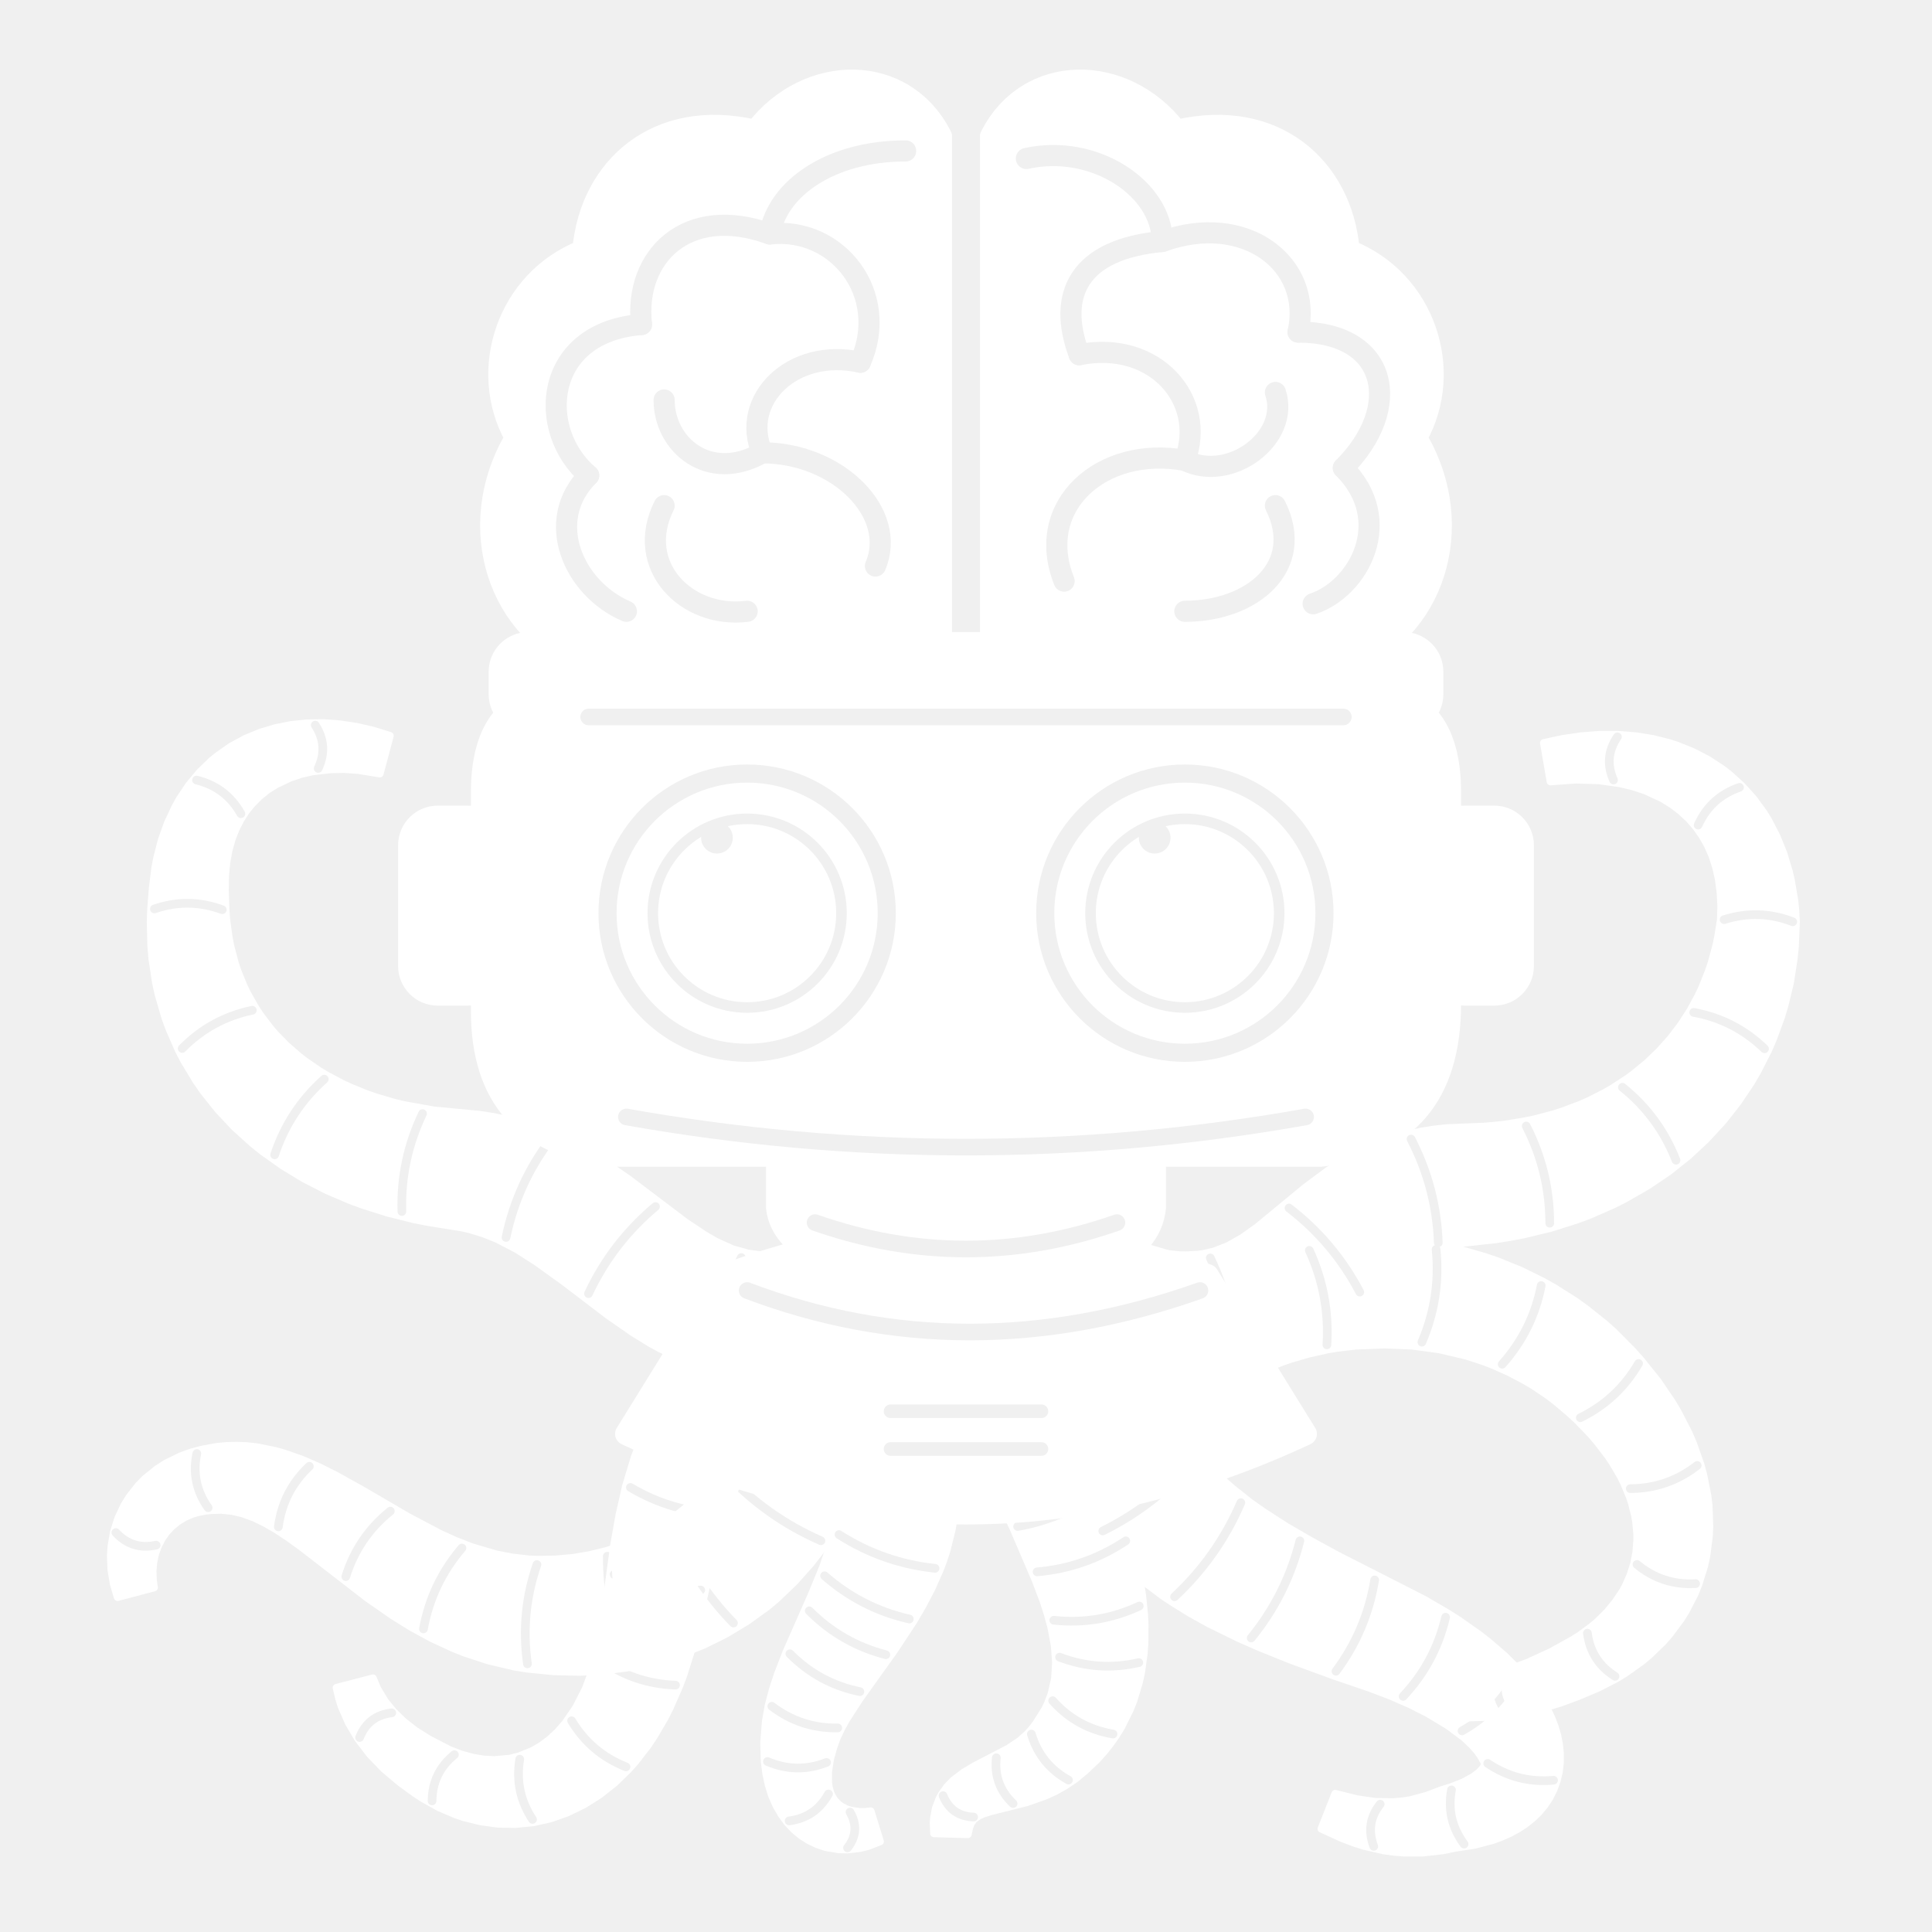
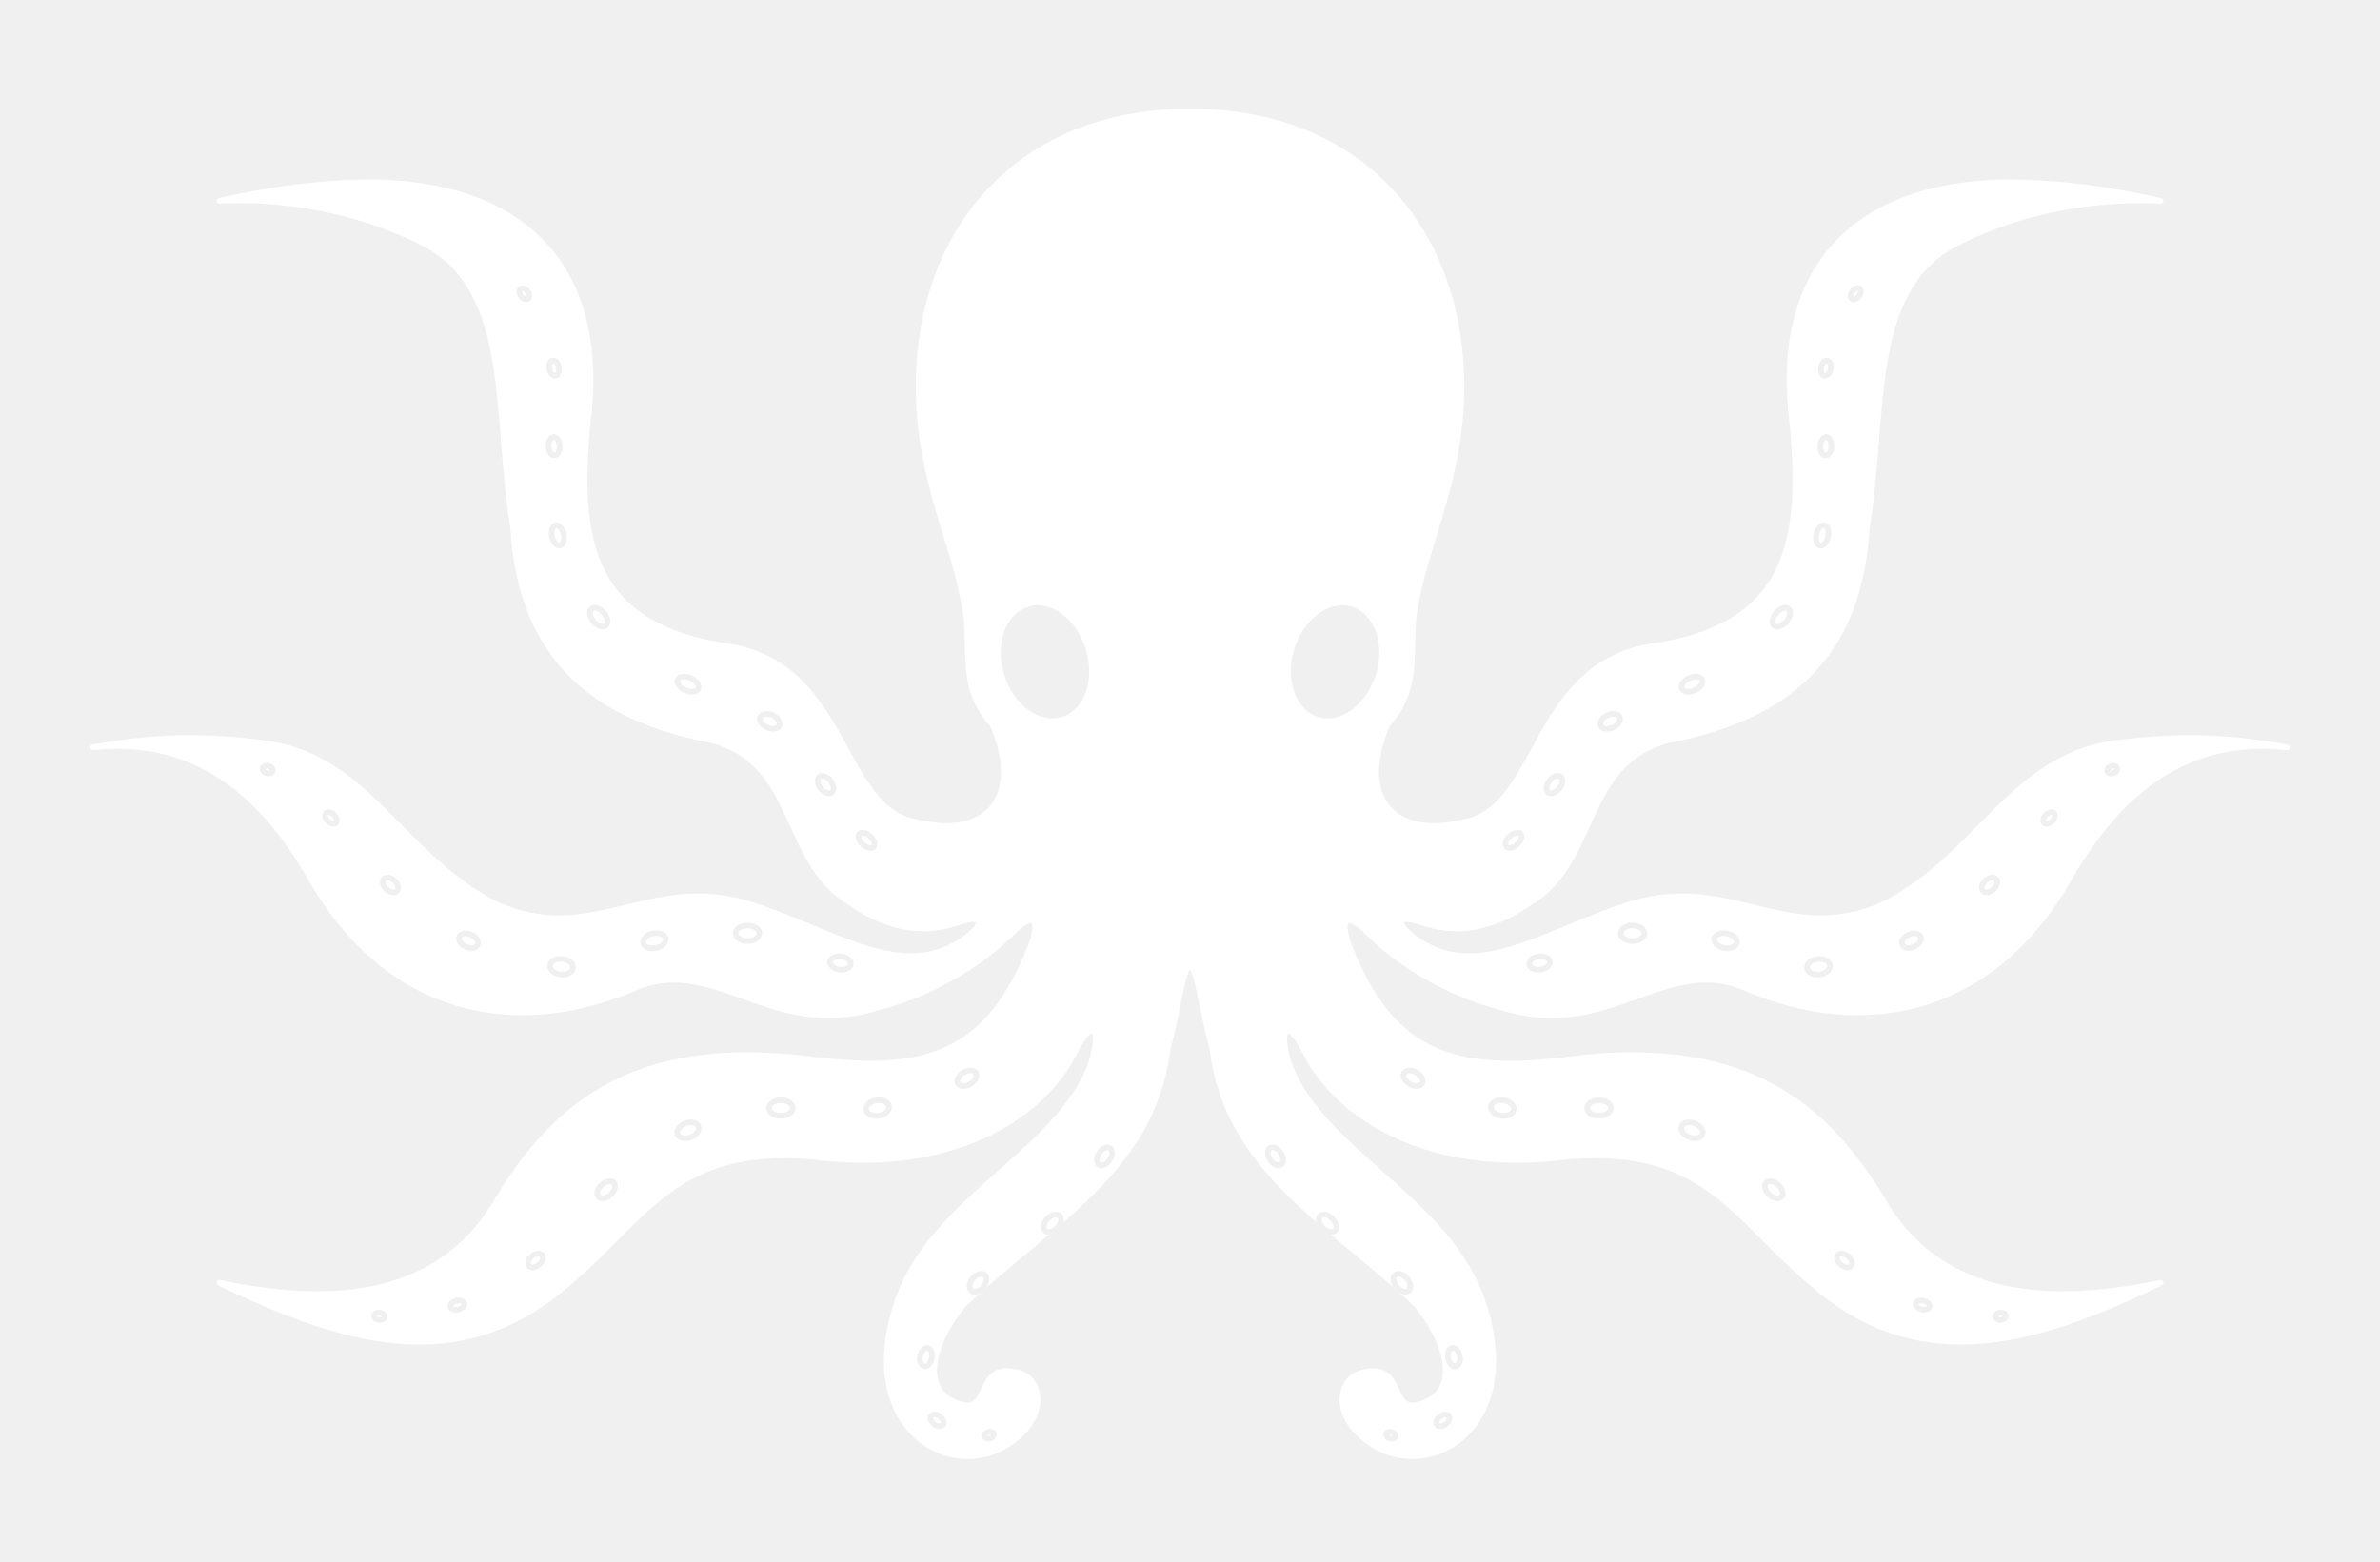
- <svg xmlns="http://www.w3.org/2000/svg" width="80" height="80" viewBox="0 0 80 80" role="img" aria-label="SuperIntelligence robotic-brain octopus">
-   <g transform="scale(.3125)">
+ <svg xmlns="http://www.w3.org/2000/svg" width="128" height="84" viewBox="0 0 128 84" role="img" aria-label="SuperIntelligence octopus">
+   <g transform="scale(.2)">
    <defs>
-       <mask id="si-mark-white-detail" x="0" y="0" width="256" height="256" maskUnits="userSpaceOnUse">
-         <rect width="256" height="256" fill="#FFFFFF" />
-         <g fill="none" stroke="#000000" stroke-width="2.8" stroke-linecap="round" stroke-linejoin="round">
-           <path d="M120 20C110 20 103 25 102 31C91 27 84 34 85 43" />
-           <path d="M102 31C111 30 118 39 114 48" />
-           <path d="M85 43C72 44 71 57 78 63" />
-           <path d="M114 48C105 46 98 53 101 60C94 64 88 59 88 53" />
-           <path d="M78 63C72 69 76 78 83 81" />
-           <path d="M101 60C111 60 119 68 116 75" />
-           <path d="M88 67C84 75 91 82 99 81" />
-           <path d="M136 21C145 19 154 25 154 32C165 28 174 35 172 44" />
-           <path d="M154 32C143 33 140 39 143 47" />
-           <path d="M172 44C184 44 186 54 178 62" />
-           <path d="M143 47C153 45 160 53 157 61C163 64 171 58 169 52" />
-           <path d="M178 62C185 69 180 78 174 80" />
-           <path d="M157 61C146 59 137 67 141 77" />
-           <path d="M169 67C173 75 166 81 157 81" />
+       <mask id="si-mark-white-detail" x="0" y="0" width="640" height="420" maskUnits="userSpaceOnUse">
+         <rect width="640" height="420" fill="#FFFFFF" />
+         <g fill="#000000">
+           <ellipse cx="281" cy="178" rx="11.5" ry="15.5" transform="rotate(-17 281 178)" />
+           <ellipse cx="359" cy="178" rx="11.5" ry="15.5" transform="rotate(17 359 178)" />
        </g>
-         <g fill="none" stroke="#000000" stroke-linecap="round">
-           <path d="M78 95H178M83 148Q128 156 173 148M108 162Q128 169 148 162M99 171Q128 182 159 171" stroke-width="2.2" />
-           <path d="M118 187H138M118 192H138" stroke-width="1.8" />
-           <circle cx="99" cy="121" r="18.5" stroke-width="2.4" />
-           <circle cx="99" cy="121" r="12.5" stroke-width="1.4" />
-           <circle cx="157" cy="121" r="18.5" stroke-width="2.4" />
-           <circle cx="157" cy="121" r="12.5" stroke-width="1.4" />
-         </g>
-         <g fill="#000000">
-           <circle cx="95" cy="111" r="2.1" />
-           <circle cx="153" cy="111" r="2.1" />
+         <g fill="none" stroke="#000000" stroke-width="1.5" opacity="1">
+           <ellipse cx="407" cy="226" rx="2.6" ry="1.5" transform="rotate(-42 407 226)" />
+           <ellipse cx="233" cy="226" rx="2.6" ry="1.5" transform="rotate(42 233 226)" />
+           <ellipse cx="418" cy="211" rx="2.7" ry="1.7" transform="rotate(-52 418 211)" />
+           <ellipse cx="222" cy="211" rx="2.7" ry="1.7" transform="rotate(52 222 211)" />
+           <ellipse cx="433" cy="194" rx="2.8" ry="1.8" transform="rotate(-24 433 194)" />
+           <ellipse cx="207" cy="194" rx="2.8" ry="1.8" transform="rotate(24 207 194)" />
+           <ellipse cx="455" cy="184" rx="3" ry="1.8" transform="rotate(-24 455 184)" />
+           <ellipse cx="185" cy="184" rx="3" ry="1.8" transform="rotate(24 185 184)" />
+           <ellipse cx="479" cy="166" rx="3" ry="1.8" transform="rotate(-49 479 166)" />
+           <ellipse cx="161" cy="166" rx="3" ry="1.8" transform="rotate(49 161 166)" />
+           <ellipse cx="490" cy="144" rx="2.8" ry="1.6" transform="rotate(-78 490 144)" />
+           <ellipse cx="150" cy="144" rx="2.8" ry="1.6" transform="rotate(78 150 144)" />
+           <ellipse cx="491" cy="120" rx="2.5" ry="1.5" transform="rotate(-88 491 120)" />
+           <ellipse cx="149" cy="120" rx="2.5" ry="1.5" transform="rotate(88 149 120)" />
+           <ellipse cx="491" cy="99" rx="2.1" ry="1.3" transform="rotate(-80 491 99)" />
+           <ellipse cx="149" cy="99" rx="2.1" ry="1.3" transform="rotate(80 149 99)" />
+           <ellipse cx="499" cy="79" rx="1.7" ry="1.1" transform="rotate(-52 499 79)" />
+           <ellipse cx="141" cy="79" rx="1.7" ry="1.1" transform="rotate(52 141 79)" />
+           <ellipse cx="414" cy="259" rx="2.8" ry="1.8" transform="rotate(-7 414 259)" />
+           <ellipse cx="226" cy="259" rx="2.8" ry="1.8" transform="rotate(7 226 259)" />
+           <ellipse cx="439" cy="251" rx="3.2" ry="2.1" transform="rotate(0 439 251)" />
+           <ellipse cx="201" cy="251" rx="3.2" ry="2.1" transform="rotate(0 201 251)" />
+           <ellipse cx="464" cy="253" rx="3.1" ry="2" transform="rotate(11 464 253)" />
+           <ellipse cx="176" cy="253" rx="3.1" ry="2" transform="rotate(-11 176 253)" />
+           <ellipse cx="489" cy="260" rx="3.1" ry="2.1" transform="rotate(-6 489 260)" />
+           <ellipse cx="151" cy="260" rx="3.1" ry="2.1" transform="rotate(6 151 260)" />
+           <ellipse cx="514" cy="253" rx="2.7" ry="1.8" transform="rotate(-24 514 253)" />
+           <ellipse cx="126" cy="253" rx="2.7" ry="1.8" transform="rotate(24 126 253)" />
+           <ellipse cx="535" cy="238" rx="2.4" ry="1.6" transform="rotate(-42 535 238)" />
+           <ellipse cx="105" cy="238" rx="2.4" ry="1.6" transform="rotate(42 105 238)" />
+           <ellipse cx="551" cy="220" rx="1.9" ry="1.2" transform="rotate(-45 551 220)" />
+           <ellipse cx="89" cy="220" rx="1.9" ry="1.2" transform="rotate(45 89 220)" />
+           <ellipse cx="568" cy="207" rx="1.4" ry="1" transform="rotate(-16 568 207)" />
+           <ellipse cx="72" cy="207" rx="1.4" ry="1" transform="rotate(16 72 207)" />
+           <ellipse cx="380" cy="290" rx="2.8" ry="1.8" transform="rotate(30 380 290)" />
+           <ellipse cx="260" cy="290" rx="2.8" ry="1.8" transform="rotate(-30 260 290)" />
+           <ellipse cx="404" cy="298" rx="3.1" ry="2.1" transform="rotate(8 404 298)" />
+           <ellipse cx="236" cy="298" rx="3.1" ry="2.1" transform="rotate(-8 236 298)" />
+           <ellipse cx="430" cy="298" rx="3.2" ry="2.1" transform="rotate(0 430 298)" />
+           <ellipse cx="210" cy="298" rx="3.2" ry="2.1" transform="rotate(0 210 298)" />
+           <ellipse cx="455" cy="304" rx="3" ry="2" transform="rotate(20 455 304)" />
+           <ellipse cx="185" cy="304" rx="3" ry="2" transform="rotate(-20 185 304)" />
+           <ellipse cx="477" cy="320" rx="2.8" ry="1.8" transform="rotate(42 477 320)" />
+           <ellipse cx="163" cy="320" rx="2.8" ry="1.8" transform="rotate(-42 163 320)" />
+           <ellipse cx="496" cy="339" rx="2.3" ry="1.5" transform="rotate(40 496 339)" />
+           <ellipse cx="144" cy="339" rx="2.3" ry="1.5" transform="rotate(-40 144 339)" />
+           <ellipse cx="517" cy="351" rx="1.9" ry="1.2" transform="rotate(13 517 351)" />
+           <ellipse cx="123" cy="351" rx="1.9" ry="1.2" transform="rotate(-13 123 351)" />
+           <ellipse cx="538" cy="354" rx="1.4" ry="1" transform="rotate(-5 538 354)" />
+           <ellipse cx="102" cy="354" rx="1.4" ry="1" transform="rotate(5 102 354)" />
+           <ellipse cx="343" cy="311" rx="2.7" ry="1.7" transform="rotate(57 343 311)" />
+           <ellipse cx="297" cy="311" rx="2.7" ry="1.7" transform="rotate(-57 297 311)" />
+           <ellipse cx="357" cy="329" rx="2.8" ry="1.8" transform="rotate(45 357 329)" />
+           <ellipse cx="283" cy="329" rx="2.8" ry="1.8" transform="rotate(-45 283 329)" />
+           <ellipse cx="377" cy="345" rx="2.8" ry="1.8" transform="rotate(49 377 345)" />
+           <ellipse cx="263" cy="345" rx="2.8" ry="1.8" transform="rotate(-49 263 345)" />
+           <ellipse cx="391" cy="365" rx="2.5" ry="1.6" transform="rotate(79 391 365)" />
+           <ellipse cx="249" cy="365" rx="2.5" ry="1.6" transform="rotate(-79 249 365)" />
+           <ellipse cx="388" cy="382" rx="2" ry="1.3" transform="rotate(-36 388 382)" />
+           <ellipse cx="252" cy="382" rx="2" ry="1.3" transform="rotate(36 252 382)" />
+           <ellipse cx="374" cy="386" rx="1.3" ry="0.9" transform="rotate(14 374 386)" />
+           <ellipse cx="266" cy="386" rx="1.3" ry="0.9" transform="rotate(-14 266 386)" />
        </g>
      </mask>
-       <mask id="si-mark-white-back-joints" x="0" y="0" width="256" height="256" maskUnits="userSpaceOnUse">
-         <rect width="256" height="256" fill="#FFFFFF" />
-         <path d="M94.64,180.74Q94.89,173.29 98.23,166.63" fill="none" stroke="#000000" stroke-width="1.15" stroke-linecap="round" />
-         <path d="M77.98,171.41Q81.15,164.66 86.86,159.87" fill="none" stroke="#000000" stroke-width="1.15" stroke-linecap="round" />
-         <path d="M67.05,163.97Q68.54,156.82 72.94,151" fill="none" stroke="#000000" stroke-width="1.15" stroke-linecap="round" />
-         <path d="M53.25,160.53Q53.05,153.71 55.99,147.56" fill="none" stroke="#000000" stroke-width="1.15" stroke-linecap="round" />
-         <path d="M36.39,153.02Q38.34,147.13 42.97,142.99" fill="none" stroke="#000000" stroke-width="1.15" stroke-linecap="round" />
-         <path d="M24.14,138.93Q28.02,134.99 33.43,133.86" fill="none" stroke="#000000" stroke-width="1.15" stroke-linecap="round" />
-         <path d="M20.46,120.44Q24.97,118.89 29.45,120.54" fill="none" stroke="#000000" stroke-width="1.15" stroke-linecap="round" />
-         <path d="M26.04,103.36Q29.95,104.32 31.92,107.82" fill="none" stroke="#000000" stroke-width="1.15" stroke-linecap="round" />
-         <path d="M41.77,96.08Q43.56,98.84 42.16,101.82" fill="none" stroke="#000000" stroke-width="1.15" stroke-linecap="round" />
-         <path d="M160.37,166.68Q163.59,173.4 163.7,180.86" fill="none" stroke="#000000" stroke-width="1.15" stroke-linecap="round" />
-         <path d="M170.8,160.07Q176.71,164.61 180.18,171.21" fill="none" stroke="#000000" stroke-width="1.15" stroke-linecap="round" />
-         <path d="M186.97,150.93Q190.32,157.39 190.58,164.67" fill="none" stroke="#000000" stroke-width="1.15" stroke-linecap="round" />
-         <path d="M202.23,149.2Q205.34,155.26 205.35,162.08" fill="none" stroke="#000000" stroke-width="1.15" stroke-linecap="round" />
-         <path d="M214.98,144.07Q219.82,147.96 222.08,153.74" fill="none" stroke="#000000" stroke-width="1.15" stroke-linecap="round" />
-         <path d="M224.43,134.15Q229.85,135.14 233.81,138.97" fill="none" stroke="#000000" stroke-width="1.15" stroke-linecap="round" />
-         <path d="M228.45,121.86Q233.05,120.4 237.55,122.14" fill="none" stroke="#000000" stroke-width="1.15" stroke-linecap="round" />
-         <path d="M225.01,109.33Q226.67,105.65 230.49,104.33" fill="none" stroke="#000000" stroke-width="1.15" stroke-linecap="round" />
-         <path d="M213.8,103.36Q212.46,100.35 214.32,97.63" fill="none" stroke="#000000" stroke-width="1.15" stroke-linecap="round" />
-         <path d="M104.98,188.14Q101.45,182.6 100.96,176.05" fill="none" stroke="#000000" stroke-width="1.15" stroke-linecap="round" />
-         <path d="M99.2,192.53Q93.07,190.16 88.79,185.19" fill="none" stroke="#000000" stroke-width="1.15" stroke-linecap="round" />
-         <path d="M95.5,200.58Q89.06,200.37 83.53,197.09" fill="none" stroke="#000000" stroke-width="1.15" stroke-linecap="round" />
-         <path d="M92.85,210.69Q86.83,211.23 81.37,208.62" fill="none" stroke="#000000" stroke-width="1.15" stroke-linecap="round" />
-         <path d="M89.51,223.29Q83.99,223.09 79.52,219.87" fill="none" stroke="#000000" stroke-width="1.15" stroke-linecap="round" />
-         <path d="M82.95,234.12Q78.31,232.28 75.74,228.01" fill="none" stroke="#000000" stroke-width="1.15" stroke-linecap="round" />
-         <path d="M70.56,241.08Q68.15,237.43 68.87,233.1" fill="none" stroke="#000000" stroke-width="1.15" stroke-linecap="round" />
-         <path d="M57.25,238.63Q57.29,234.87 60.21,232.5" fill="none" stroke="#000000" stroke-width="1.15" stroke-linecap="round" />
-         <path d="M47.65,230.23Q48.8,227.32 51.91,226.96" fill="none" stroke="#000000" stroke-width="1.15" stroke-linecap="round" />
-         <path d="M160.16,170.1Q164.39,175.12 165.76,181.54" fill="none" stroke="#000000" stroke-width="1.15" stroke-linecap="round" />
-         <path d="M173.49,165.68Q176.23,171.65 175.82,178.2" fill="none" stroke="#000000" stroke-width="1.15" stroke-linecap="round" />
-         <path d="M190.29,165.55Q190.93,171.93 188.41,177.84" fill="none" stroke="#000000" stroke-width="1.15" stroke-linecap="round" />
-         <path d="M204.22,170.34Q203.07,176.26 199.05,180.77" fill="none" stroke="#000000" stroke-width="1.15" stroke-linecap="round" />
-         <path d="M217.12,180.67Q214.35,185.43 209.4,187.86" fill="none" stroke="#000000" stroke-width="1.15" stroke-linecap="round" />
-         <path d="M224.89,194.18Q220.98,197.23 216.02,197.25" fill="none" stroke="#000000" stroke-width="1.15" stroke-linecap="round" />
-         <path d="M224.68,209.84Q220.29,210.09 216.91,207.3" fill="none" stroke="#000000" stroke-width="1.15" stroke-linecap="round" />
-         <path d="M214,222.12Q210.82,220.12 210.34,216.4" fill="none" stroke="#000000" stroke-width="1.15" stroke-linecap="round" />
-         <path d="M199.75,227.01Q197.69,224.68 198.77,221.76" fill="none" stroke="#000000" stroke-width="1.15" stroke-linecap="round" />
-       </mask>
-       <mask id="si-mark-white-front-joints" x="0" y="0" width="256" height="256" maskUnits="userSpaceOnUse">
-         <rect width="256" height="256" fill="#FFFFFF" />
-         <path d="M126.22,193.69Q119.46,195.53 112.58,194.18" fill="none" stroke="#000000" stroke-width="1.15" stroke-linecap="round" />
-         <path d="M125.72,201.16Q118.72,201.59 112.26,198.87" fill="none" stroke="#000000" stroke-width="1.15" stroke-linecap="round" />
-         <path d="M123.9,207.81Q117,207.08 111.17,203.34" fill="none" stroke="#000000" stroke-width="1.15" stroke-linecap="round" />
-         <path d="M120.49,214.53Q114.15,213.09 109.26,208.8" fill="none" stroke="#000000" stroke-width="1.15" stroke-linecap="round" />
-         <path d="M117.38,219.26Q111.51,217.74 107.23,213.44" fill="none" stroke="#000000" stroke-width="1.15" stroke-linecap="round" />
-         <path d="M113.94,224.15Q108.54,223.05 104.66,219.13" fill="none" stroke="#000000" stroke-width="1.15" stroke-linecap="round" />
-         <path d="M111.01,228.96Q106.14,229.04 102.27,226.09" fill="none" stroke="#000000" stroke-width="1.15" stroke-linecap="round" />
-         <path d="M109.52,233.53Q105.59,235.07 101.69,233.41" fill="none" stroke="#000000" stroke-width="1.15" stroke-linecap="round" />
-         <path d="M109.78,237.71Q108.07,240.82 104.56,241.28" fill="none" stroke="#000000" stroke-width="1.15" stroke-linecap="round" />
-         <path d="M112.63,240.11Q114.06,242.59 112.3,244.85" fill="none" stroke="#000000" stroke-width="1.15" stroke-linecap="round" />
-         <path d="M143.3,190.36Q138.29,194.62 131.87,196" fill="none" stroke="#000000" stroke-width="1.15" stroke-linecap="round" />
-         <path d="M146.48,197.08Q141.31,201.14 134.84,202.27" fill="none" stroke="#000000" stroke-width="1.15" stroke-linecap="round" />
-         <path d="M149.17,204.17Q143.82,207.73 137.42,208.28" fill="none" stroke="#000000" stroke-width="1.15" stroke-linecap="round" />
-         <path d="M150.96,212.81Q145.56,215.33 139.63,214.69" fill="none" stroke="#000000" stroke-width="1.15" stroke-linecap="round" />
-         <path d="M150.9,220.3Q145.54,221.54 140.4,219.58" fill="none" stroke="#000000" stroke-width="1.15" stroke-linecap="round" />
-         <path d="M147.48,229.77Q142.7,228.96 139.48,225.35" fill="none" stroke="#000000" stroke-width="1.15" stroke-linecap="round" />
-         <path d="M141.58,235.87Q137.88,233.82 136.66,229.77" fill="none" stroke="#000000" stroke-width="1.15" stroke-linecap="round" />
-         <path d="M134.24,238.98Q131.62,236.49 132.02,232.91" fill="none" stroke="#000000" stroke-width="1.15" stroke-linecap="round" />
-         <path d="M129.01,240.77Q126.07,240.66 124.96,237.93" fill="none" stroke="#000000" stroke-width="1.15" stroke-linecap="round" />
-         <path d="M115.08,191.03Q107.21,190.41 100.23,186.71" fill="none" stroke="#000000" stroke-width="1.15" stroke-linecap="round" />
-         <path d="M108.78,204.16Q101.54,200.99 96.16,195.21" fill="none" stroke="#000000" stroke-width="1.15" stroke-linecap="round" />
-         <path d="M97.19,215.06Q91.74,209.5 88.99,202.22" fill="none" stroke="#000000" stroke-width="1.15" stroke-linecap="round" />
-         <path d="M83.53,220.2Q80.43,213.54 80.47,206.21" fill="none" stroke="#000000" stroke-width="1.15" stroke-linecap="round" />
-         <path d="M69.89,220.47Q68.93,213.74 71.15,207.31" fill="none" stroke="#000000" stroke-width="1.15" stroke-linecap="round" />
-         <path d="M56.11,215.84Q57.21,209.8 61.21,205.12" fill="none" stroke="#000000" stroke-width="1.15" stroke-linecap="round" />
-         <path d="M45.82,208.91Q47.45,203.67 51.72,200.23" fill="none" stroke="#000000" stroke-width="1.15" stroke-linecap="round" />
-         <path d="M36.88,202.32Q37.51,197.57 40.99,194.29" fill="none" stroke="#000000" stroke-width="1.15" stroke-linecap="round" />
-         <path d="M27.58,199.78Q25.26,196.52 26.08,192.6" fill="none" stroke="#000000" stroke-width="1.15" stroke-linecap="round" />
-         <path d="M20.69,204.74Q17.54,205.43 15.35,203.07" fill="none" stroke="#000000" stroke-width="1.15" stroke-linecap="round" />
-         <path d="M154.7,186.35Q147.76,190.12 139.89,190.82" fill="none" stroke="#000000" stroke-width="1.15" stroke-linecap="round" />
-         <path d="M158.3,193.33Q153.2,199.36 146.12,202.86" fill="none" stroke="#000000" stroke-width="1.15" stroke-linecap="round" />
-         <path d="M164.42,199.11Q161.33,206.27 155.63,211.58" fill="none" stroke="#000000" stroke-width="1.15" stroke-linecap="round" />
-         <path d="M172.24,204.17Q170.44,211.32 165.79,217.04" fill="none" stroke="#000000" stroke-width="1.15" stroke-linecap="round" />
-         <path d="M182.15,209.35Q181.06,216.03 177.02,221.45" fill="none" stroke="#000000" stroke-width="1.15" stroke-linecap="round" />
-         <path d="M191.55,214.29Q190.14,220.29 185.92,224.78" fill="none" stroke="#000000" stroke-width="1.15" stroke-linecap="round" />
-         <path d="M201.01,221.77Q198.52,226.67 193.73,229.35" fill="none" stroke="#000000" stroke-width="1.15" stroke-linecap="round" />
-         <path d="M205.85,235.89Q201.1,236.33 197.13,233.66" fill="none" stroke="#000000" stroke-width="1.15" stroke-linecap="round" />
-         <path d="M194,244.35Q191.6,241.12 192.33,237.17" fill="none" stroke="#000000" stroke-width="1.15" stroke-linecap="round" />
-         <path d="M182.03,244.65Q180.87,241.61 182.88,239.06" fill="none" stroke="#000000" stroke-width="1.15" stroke-linecap="round" />
-       </mask>
    </defs>
-     <g mask="url(#si-mark-white-detail)" stroke-linejoin="round" stroke-linecap="round">
-       <g mask="url(#si-mark-white-back-joints)">
-         <path d="M106.09,181.93L104.53,182.14L102.76,182.27L101.02,182.3L99.32,182.23L97.65,182.06L96.03,181.79L94.46,181.43L92.94,181L91.48,180.5L90.07,179.94L87.42,178.67L86.17,177.99L83.81,176.53L80.55,174.26L74.71,169.81L71.11,167.22L68.5,165.55L65.89,164.19L64.1,163.47L62.22,162.89L61.24,162.67L56.66,161.93L54.87,161.58L51.38,160.71L48.03,159.65L46.4,159.05L43.25,157.7L40.25,156.16L37.42,154.44L34.75,152.54L33.49,151.53L31.1,149.37L28.92,147.05L26.94,144.57L26.04,143.27L24.41,140.58L23.68,139.18L22.42,136.29L21.88,134.81L20.99,131.76L20.65,130.2L20.17,127.01L20.03,125.39L19.95,122.1L20.01,120.44L20.23,117.63L20.56,115L20.8,113.73L21.42,111.31L22.24,109.02L23.24,106.9L23.8,105.89L25.06,104.01L26.48,102.31L28.04,100.8L28.88,100.12L30.63,98.9L32.49,97.89L34.44,97.08L36.46,96.47L38.55,96.05L40.68,95.83L42.84,95.8L45.04,95.96L47.25,96.29L49.48,96.81L51.67,97.49L50.33,102.51L47.41,102.04L45.58,101.92L43.84,101.95L41.39,102.23L39.87,102.58L38.46,103.05L36.55,103.96L35.4,104.69L34.36,105.53L33.43,106.46L32.59,107.49L31.86,108.63L31.23,109.87L30.7,111.24L30.29,112.73L30,114.35L29.84,116.1L29.81,118L29.9,120.54L29.99,121.81L30.32,124.24L30.55,125.4L31.14,127.64L31.5,128.71L32.34,130.76L32.82,131.73L33.89,133.61L34.48,134.5L35.77,136.2L36.46,137.01L37.96,138.54L39.6,139.97L40.47,140.64L42.32,141.91L43.29,142.49L45.34,143.58L46.41,144.08L48.65,144.99L49.82,145.39L52.26,146.11L53.52,146.41L57.47,147.12L63.57,147.7L65.3,147.97L66.99,148.31L68.63,148.73L71.75,149.76L73.23,150.36L76.03,151.68L77.35,152.39L79.86,153.88L83.26,156.23L90.89,162L93.35,163.64L94.88,164.52L97.04,165.5L99.1,166.08L100.49,166.27L101.23,166.3L102.81,166.23L103.91,166.07Z" fill="#FFFFFF" stroke="#FFFFFF" stroke-width="1" stroke-linecap="round" stroke-linejoin="round" />
-         <path d="M154,166.06L156.27,166.3L157.18,166.32L158.8,166.23L159.53,166.12L160.86,165.81L162.71,165.09L164.57,164.04L166.56,162.63L172.98,157.34L176.02,155.08L178.34,153.63L179.59,152.95L182.28,151.7L183.72,151.16L185.23,150.67L186.79,150.25L188.41,149.91L190.09,149.64L191.82,149.46L196.59,149.27L198,149.15L199.39,149L202.07,148.56L203.37,148.29L205.86,147.63L207.07,147.24L209.38,146.37L210.5,145.88L212.63,144.8L213.65,144.21L215.59,142.95L216.51,142.27L218.27,140.82L219.89,139.26L221.39,137.58L222.75,135.8L223.97,133.91L225.05,131.92L225.54,130.88L226.39,128.74L226.77,127.63L227.39,125.34L227.64,124.16L228.01,121.85L228.06,120.04L227.96,118.2L227.73,116.48L227.37,114.89L226.89,113.4L226.29,112.03L225.57,110.76L224.74,109.58L223.8,108.49L222.73,107.5L221.55,106.6L220.24,105.79L218.05,104.77L216.43,104.23L214.68,103.81L211.85,103.41L208.78,103.32L205.44,103.56L204.56,98.44L207.03,97.9L209.51,97.54L211.95,97.35L214.34,97.35L216.68,97.53L218.96,97.89L221.16,98.44L222.24,98.79L224.32,99.63L226.31,100.66L228.19,101.89L229.08,102.57L230.76,104.09L232.3,105.78L233.67,107.65L234.29,108.65L235.39,110.77L236.31,113.03L237.04,115.44L237.33,116.69L237.77,119.28L237.91,120.63L237.99,122.15L237.85,125.47L237.69,127.06L237.2,130.21L236.46,133.28L236,134.8L234.91,137.76L234.28,139.21L232.84,142.03L232.04,143.4L230.27,146.04L228.29,148.56L226.09,150.94L223.7,153.17L221.11,155.23L218.33,157.11L215.37,158.81L213.83,159.59L210.62,161L208.95,161.62L205.51,162.71L201.92,163.58L200.07,163.93L198.19,164.23L193.39,164.75L192.46,164.92L190.76,165.35L188.52,166.23L186.44,167.37L184.36,168.78L182.18,170.48L177.24,174.58L174.29,176.79L172.06,178.22L170.85,178.9L168.25,180.14L166.85,180.68L165.38,181.15L163.86,181.56L162.28,181.88L160.65,182.12L158.97,182.27L157.24,182.32L155.47,182.28L153.66,182.14L152,181.94Z" fill="#FFFFFF" stroke="#FFFFFF" stroke-width="1" stroke-linecap="round" stroke-linejoin="round" />
-         <path d="M109.55,187.98L107.49,188.18L105.89,188.52L104.52,188.97L103.36,189.53L102.33,190.17L100.97,191.37L100.12,192.34L99.32,193.48L98.55,194.81L97.47,197.12L96.76,198.86L95.77,201.76L95.14,203.86L94.26,207.22L91.98,217.18L91.55,218.84L90.56,221.97L90,223.46L88.77,226.27L88.1,227.6L86.64,230.09L85.86,231.26L84.19,233.42L83.3,234.42L81.44,236.23L79.45,237.8L77.36,239.12L75.18,240.18L72.94,240.97L70.64,241.48L68.32,241.71L66,241.67L63.7,241.36L61.44,240.8L60.33,240.42L58.16,239.49L56.06,238.32L55.04,237.66L53,236.17L50.84,234.35L48.99,232.42L47.44,230.39L46.2,228.29L45.26,226.14L44.92,225.06L44.58,223.63L49.42,222.37L50.03,223.81L51.02,225.44L52.12,226.79L53.45,228.09L55.02,229.32L56.82,230.45L59.56,231.87L61.13,232.47L62.66,232.89L64.12,233.13L65.53,233.2L67.52,233.02L68.78,232.71L70.58,231.98L71.72,231.31L72.82,230.49L73.88,229.51L74.89,228.36L76.32,226.28L77.6,223.77L78.7,220.8L79.32,218.56L79.81,216.11L81.37,204.63L82.06,200.76L82.93,196.92L84.07,193.14L85.01,190.67L86.17,188.27L87.51,185.95L89.09,183.72L89.96,182.66L91.92,180.64L92.99,179.71L94.13,178.83L95.34,178.01L96.61,177.26L97.94,176.58L99.32,175.98L100.76,175.45L102.24,175.01L103.77,174.64L105.34,174.35L108.45,174.02Z" fill="#FFFFFF" stroke="#FFFFFF" stroke-width="1" stroke-linecap="round" stroke-linejoin="round" />
-         <path d="M152,174.26L155.03,172.22L156.63,171.26L159.88,169.53L161.53,168.76L164.87,167.4L166.55,166.81L169.95,165.81L171.66,165.41L175.09,164.77L176.81,164.54L180.24,164.25L183.66,164.23L185.36,164.32L188.72,164.67L192.03,165.26L193.66,165.64L196.86,166.57L198.43,167.11L201.51,168.36L204.47,169.82L205.91,170.63L208.7,172.39L210.04,173.35L212.62,175.4L213.85,176.5L216.32,178.99L217.5,180.32L219.65,183L221.51,185.73L222.33,187.1L223.75,189.86L224.35,191.25L225.33,194.03L225.71,195.42L226.26,198.18L226.42,199.55L226.51,202.26L226.45,203.6L226.11,206.22L225.83,207.49L225.06,209.97L224.58,211.16L223.41,213.44L222.73,214.53L221.2,216.58L220.35,217.55L218.49,219.35L217.48,220.18L215.33,221.71L214.18,222.41L211.76,223.65L209.11,224.77L206.72,225.65L204.38,226.35L202.08,226.89L199.8,227.27L197.07,227.52L194.79,227.58L192.01,227.5L191.99,222.5L194.09,222.32L195.68,222.11L197.6,221.76L199.09,221.4L200.94,220.84L202.42,220.3L205.44,218.92L208.44,217.26L209.32,216.7L210.94,215.51L211.67,214.89L212.98,213.59L214.09,212.24L215.02,210.84L215.41,210.12L216.05,208.66L216.52,207.17L216.81,205.64L216.93,204.08L216.93,203.29L216.78,201.66L216.64,200.83L216.21,199.14L215.92,198.28L215.19,196.52L214.74,195.62L213.68,193.81L213.06,192.89L211.63,191.03L210.83,190.09L209.02,188.21L208.01,187.27L206.02,185.59L205.05,184.86L203.05,183.52L202.01,182.91L199.88,181.79L197.68,180.82L196.56,180.39L194.26,179.64L190.72,178.81L187.1,178.32L183.41,178.17L179.68,178.32L177.18,178.61L175.93,178.82L173.43,179.38L170.95,180.1L169.71,180.54L167.25,181.54L166.03,182.11L163.63,183.39L162.44,184.1L160,185.74Z" fill="#FFFFFF" stroke="#FFFFFF" stroke-width="1" stroke-linecap="round" stroke-linejoin="round" />
-       </g>
-       <path d="M103 149H153V160Q152 170 128 170Q104 169 103 160Z" fill="#FFFFFF" stroke="#FFFFFF" stroke-width="3" />
-       <path d="M96 169Q128 157 160 169L173 190Q128 211 83 190Z" fill="#FFFFFF" stroke="#FFFFFF" stroke-width="3" />
-       <path d="M98 170Q128 184 158 170" fill="none" stroke="#FFFFFF" stroke-width="2.5" />
-       <path d="M113 183H143V197H113Z" fill="#FFFFFF" />
-       <path d="M118 187H138M118 192H138" fill="none" stroke="#FFFFFF" stroke-width="1.5" />
-       <rect x="54" y="108" width="12" height="24" rx="4" fill="#FFFFFF" stroke="#FFFFFF" stroke-width="2.5" />
-       <rect x="190" y="108" width="12" height="24" rx="4" fill="#FFFFFF" stroke="#FFFFFF" stroke-width="2.5" />
-       <path d="M75 92H181Q192 92 192 105V133Q192 151 175 153H81Q64 151 64 134V105Q64 92 75 92Z" fill="#FFFFFF" stroke="#FFFFFF" stroke-width="3.2" />
-       <path d="M76 94H180L184 100H72Z" fill="#FFFFFF" />
-       <path d="M68 134Q78 145 94 145H175Q184 144 189 137Q185 151 175 153H81Q70 150 68 142Z" fill="#FFFFFF" />
-       <path d="M123 112H133V117H123Z" fill="#FFFFFF" />
-       <g>
-         <circle cx="99" cy="121" r="23" fill="#FFFFFF" stroke="#FFFFFF" stroke-width="3" />
-         <circle cx="99" cy="121" r="18.5" fill="#FFFFFF" />
-         <circle cx="99" cy="121" r="14.5" fill="#FFFFFF" stroke="#FFFFFF" stroke-width="2.5" />
-         <path d="M87 122C87 113 94 108 101 109C94 112 90 120 90 129Z" fill="#FFFFFF" />
-         <circle cx="95" cy="111" r="2.1" fill="#FFFFFF" />
-         <path d="M86 105A20.5 20.5 0 0 1 112 105" fill="none" stroke="#FFFFFF" stroke-width="1.4" stroke-linecap="round" />
-       </g>
-       <g>
-         <circle cx="157" cy="121" r="23" fill="#FFFFFF" stroke="#FFFFFF" stroke-width="3" />
-         <circle cx="157" cy="121" r="18.5" fill="#FFFFFF" />
-         <circle cx="157" cy="121" r="14.5" fill="#FFFFFF" stroke="#FFFFFF" stroke-width="2.5" />
-         <path d="M145 122C145 113 152 108 159 109C152 112 148 120 148 129Z" fill="#FFFFFF" />
-         <circle cx="153" cy="111" r="2.1" fill="#FFFFFF" />
-         <path d="M144 105A20.5 20.5 0 0 1 170 105" fill="none" stroke="#FFFFFF" stroke-width="1.4" stroke-linecap="round" />
-       </g>
-       <rect x="66" y="85" width="124" height="11" rx="4" fill="#FFFFFF" stroke="#FFFFFF" stroke-width="2.5" />
-       <path d="M73 90H183" fill="none" stroke="#FFFFFF" stroke-width="2" />
-       <path d="M125 18C120 8 107 8 100 17C87 14 78 22 77 33C67 37 63 49 68 58C61 70 66 84 77 88H125Z" fill="#FFFFFF" stroke="#FFFFFF" stroke-width="2.3" />
-       <path d="M131 18C136 8 149 8 156 17C169 14 178 22 179 33C189 37 193 49 188 58C195 70 190 84 179 88H131Z" fill="#FFFFFF" stroke="#FFFFFF" stroke-width="2.3" />
-       <path d="M69 64C78 72 83 65 88 75C99 72 110 82 124 77V87H77C67 84 64 75 69 64Z" fill="#FFFFFF" />
-       <path d="M132 77C146 82 157 72 169 75C174 65 179 72 187 64C192 75 189 84 179 87H132Z" fill="#FFFFFF" />
-       <path d="M80 33C81 23 89 18 101 21C106 13 115 12 121 17" fill="none" stroke="#FFFFFF" stroke-width="2.8" />
-       <path d="M135 17C142 12 150 13 155 21C167 18 176 25 177 34" fill="none" stroke="#FFFFFF" stroke-width="2.8" />
-       <g mask="url(#si-mark-white-front-joints)">
-         <path d="M126.42,188.93L126.8,192.05L126.9,193.66L126.92,195.24L126.77,198.32L126.61,199.81L126.12,202.7L125.44,205.45L125.01,206.76L124.53,208.03L123.46,210.44L122.28,212.7L121.05,214.81L118.51,218.66L113.89,225.13L112.13,227.85L111.44,229.1L110.89,230.28L110.45,231.5L110.01,233.06L109.74,234.81L109.75,236.21L109.83,236.79L110.04,237.54L110.23,237.97L110.58,238.54L111.05,239.04L111.43,239.33L112.11,239.69L112.65,239.88L113.89,240.08L114.59,240.08L115.38,239.99L116.62,244.01L115.07,244.61L113.97,244.89L112.28,245.08L111.14,245.06L109.42,244.77L108.3,244.4L107.2,243.88L106.16,243.22L105.19,242.41L104.3,241.46L103.52,240.38L102.84,239.19L102.27,237.89L101.83,236.48L101.51,234.99L101.31,233.4L101.24,230.87L101.46,228.07L101.84,225.94L102.39,223.87L103.05,221.85L104.2,218.89L107.55,211.28L109.06,207.6L110.28,204L111.23,200.5L111.73,197.87L111.89,196.07L111.91,194.21L111.85,193.24L111.58,191.07Z" fill="#FFFFFF" stroke="#FFFFFF" stroke-width="1" stroke-linecap="round" stroke-linejoin="round" />
-         <path d="M142.26,186.87L145.47,193.4L148.06,199.15L148.55,200.33L149.38,202.74L150.42,206.44L150.97,208.93L151.37,211.45L151.62,213.98L151.68,215.25L151.66,217.8L151.57,219.07L151.22,221.6L150.95,222.85L150.21,225.32L149.73,226.52L148.57,228.86L147.87,229.99L147.11,231.07L146.27,232.12L145.37,233.13L143.83,234.6L142.5,235.7L141.15,236.61L139.81,237.36L138.49,237.96L136.02,238.83L131.24,240.03L130.33,240.32L129.68,240.61L129.07,241.04L128.67,241.58L128.44,242.18L128.25,243.06L123.75,242.94L123.7,241.58L123.74,240.9L123.99,239.59L124.46,238.36L124.76,237.79L125.49,236.76L126.34,235.89L127.72,234.84L129.14,234L133.61,231.68L135.13,230.66L136.12,229.78L136.71,229.13L137.26,228.41L138.46,226.51L138.8,225.81L139.32,224.45L139.78,222.4L139.91,220.28L139.74,218.03L139.29,215.63L138.83,213.93L138.27,212.18L137.23,209.43L134.27,202.52L132.33,198.37L129.74,193.13Z" fill="#FFFFFF" stroke="#FFFFFF" stroke-width="1" stroke-linecap="round" stroke-linejoin="round" />
-         <path d="M117.44,183.04L116.97,186.3L116.26,189.62L115.32,192.85L114.16,195.97L112.78,198.98L111.19,201.86L109.4,204.6L107.41,207.19L105.24,209.61L102.88,211.87L101.63,212.91L98.98,214.82L96.17,216.51L93.22,217.97L90.15,219.19L86.96,220.17L83.68,220.89L80.32,221.35L76.88,221.55L73.39,221.47L69.83,221.12L68.07,220.83L64.7,220.03L61.55,219L60.05,218.4L57.2,217.08L54.55,215.64L52.07,214.1L48.65,211.72L39.97,205L38.28,203.78L36.67,202.71L35.13,201.82L33.65,201.1L32.21,200.57L30.79,200.23L29.34,200.08L28.07,200.11L27.24,200.19L26.09,200.42L25.38,200.65L24.41,201.08L23.52,201.63L22.74,202.28L22.04,203.03L21.45,203.88L20.96,204.82L20.58,205.86L20.34,206.98L20.23,208.18L20.28,209.44L20.42,210.36L15.58,211.64L15.05,209.84L14.74,207.97L14.67,206.09L14.76,204.84L15.08,202.99L15.65,201.19L16.46,199.47L17.13,198.38L18.33,196.85L19.26,195.91L20.84,194.64L22.01,193.89L23.92,192.96L25.29,192.46L26.74,192.07L28.74,191.7L30.07,191.58L31.39,191.55L32.69,191.6L33.97,191.74L36.47,192.24L37.68,192.58L40.04,193.41L42.33,194.41L44.54,195.52L47.78,197.32L54.11,201.01L58.3,203.22L60.4,204.17L62.51,204.99L65.71,205.94L67.87,206.36L70.08,206.61L71.21,206.66L73.59,206.62L75.94,206.41L78.18,206.03L80.31,205.51L82.34,204.86L84.25,204.07L86.06,203.16L87.77,202.14L89.37,201.01L90.89,199.78L92.33,198.47L93.69,197.07L94.94,195.56L96.09,193.95L97.12,192.23L98.04,190.41L98.83,188.5L99.5,186.49L100.02,184.4L100.41,182.23L100.56,180.96Z" fill="#FFFFFF" stroke="#FFFFFF" stroke-width="1" stroke-linecap="round" stroke-linejoin="round" />
-         <path d="M154.44,180.96L154.76,183.27L155.18,185.22L155.72,187L156.71,189.39L157.51,190.83L158.41,192.2L159.43,193.51L161.21,195.39L163.3,197.23L165.68,199.12L167.46,200.37L170.41,202.27L173.68,204.17L177.24,206.11L188.75,211.97L191.83,213.77L193.26,214.68L195.92,216.55L197.15,217.5L199.39,219.43L201.37,221.4L202.25,222.4L203.81,224.45L204.48,225.51L205.08,226.58L205.6,227.68L206.03,228.81L206.37,229.97L206.6,231.16L206.72,232.37L206.71,233.59L206.57,234.81L206.28,236L205.86,237.15L205.31,238.24L204.64,239.24L203.87,240.16L203.01,240.98L202.09,241.71L201.1,242.35L200.06,242.91L198.97,243.4L197.82,243.82L195.38,244.47L192.92,244.84L191.13,245.2L188.57,245.49L186.12,245.5L184.7,245.39L183.32,245.2L180.69,244.59L179.43,244.19L177.8,243.57L175.08,242.33L176.92,237.67L179.81,238.39L182.24,238.74L184.6,238.78L185.93,238.66L186.94,238.5L188.98,237.95L191.08,237.16L192.24,236.81L193.9,236.15L195.16,235.47L196.03,234.81L196.53,234.25L196.73,233.85L196.73,233.62L196.22,232.69L195.75,232.03L195.02,231.2L194,230.24L191.89,228.66L189.1,226.98L186.87,225.86L184.34,224.75L181.51,223.67L176.76,222.05L171,219.94L166.83,218.26L164.13,217.07L160.19,215.14L157.65,213.73L155.19,212.2L153.99,211.39L151.67,209.64L150.57,208.69L148.45,206.67L146.46,204.49L144.62,202.14L143.76,200.9L142.18,198.28L140.81,195.51L140.21,194.06L139.16,191.04L138.34,187.89L138.02,186.25L137.56,183.04Z" fill="#FFFFFF" stroke="#FFFFFF" stroke-width="1" stroke-linecap="round" stroke-linejoin="round" />
-       </g>
-     </g>
+     <path d="M320 30C367 30 393 63 393 104C393 128 384 145 381 161C378 173 383 184 373 195C365 214 374 226 394 221C414 217 412 180 443 174C481 169 485 146 482 114C477 76 495 50 539 49C557 49 572 52 581 54C560 53 540 58 525 66C502 79 507 112 502 142C500 177 480 193 449 199C425 205 430 232 411 243C398 252 388 250 382 248C376 246 375 248 380 252C397 265 416 250 439 243C466 235 481 255 507 243C532 230 541 204 568 200C589 197 604 199 615 201C587 198 569 214 556 237C535 273 501 279 470 266C448 256 433 280 404 271C388 267 375 258 368 251C362 245 360 247 363 255C374 282 389 289 421 285C467 279 490 295 507 324C523 350 552 351 581 345C548 361 519 369 492 349C467 330 461 308 422 311C385 316 360 301 351 283C347 275 344 275 346 284C353 309 390 322 399 351C410 385 383 400 367 387C358 380 360 370 367 369C377 367 374 378 380 378C393 376 390 362 381 351C358 329 330 315 326 282C323 271 322 260 320 260C318 260 317 271 314 282C310 315 282 329 259 351C250 362 247 376 260 378C266 378 263 367 273 369C280 370 282 380 273 387C257 400 230 385 241 351C250 322 287 309 294 284C296 275 293 275 289 283C280 301 255 316 218 311C179 308 173 330 148 349C121 369 92 361 59 345C88 351 117 350 133 324C150 295 173 279 219 285C251 289 266 282 277 255C280 247 278 245 272 251C265 258 252 267 236 271C207 280 192 256 170 266C139 279 105 273 84 237C71 214 53 198 25 201C36 199 51 197 72 200C99 204 108 230 133 243C159 255 174 235 201 243C224 250 243 265 260 252C265 248 264 246 258 248C252 250 242 252 229 243C210 232 215 205 191 199C160 193 140 177 138 142C133 112 138 79 115 66C100 58 80 53 59 54C68 52 83 49 101 49C145 50 163 76 158 114C155 146 159 169 197 174C228 180 226 217 246 221C266 226 275 214 267 195C257 184 262 173 259 161C256 145 247 128 247 104C247 63 273 30 320 30Z" fill="#FFFFFF" stroke="#FFFFFF" stroke-width="1.5" stroke-linecap="round" stroke-linejoin="round" mask="url(#si-mark-white-detail)" />
  </g>
</svg>
